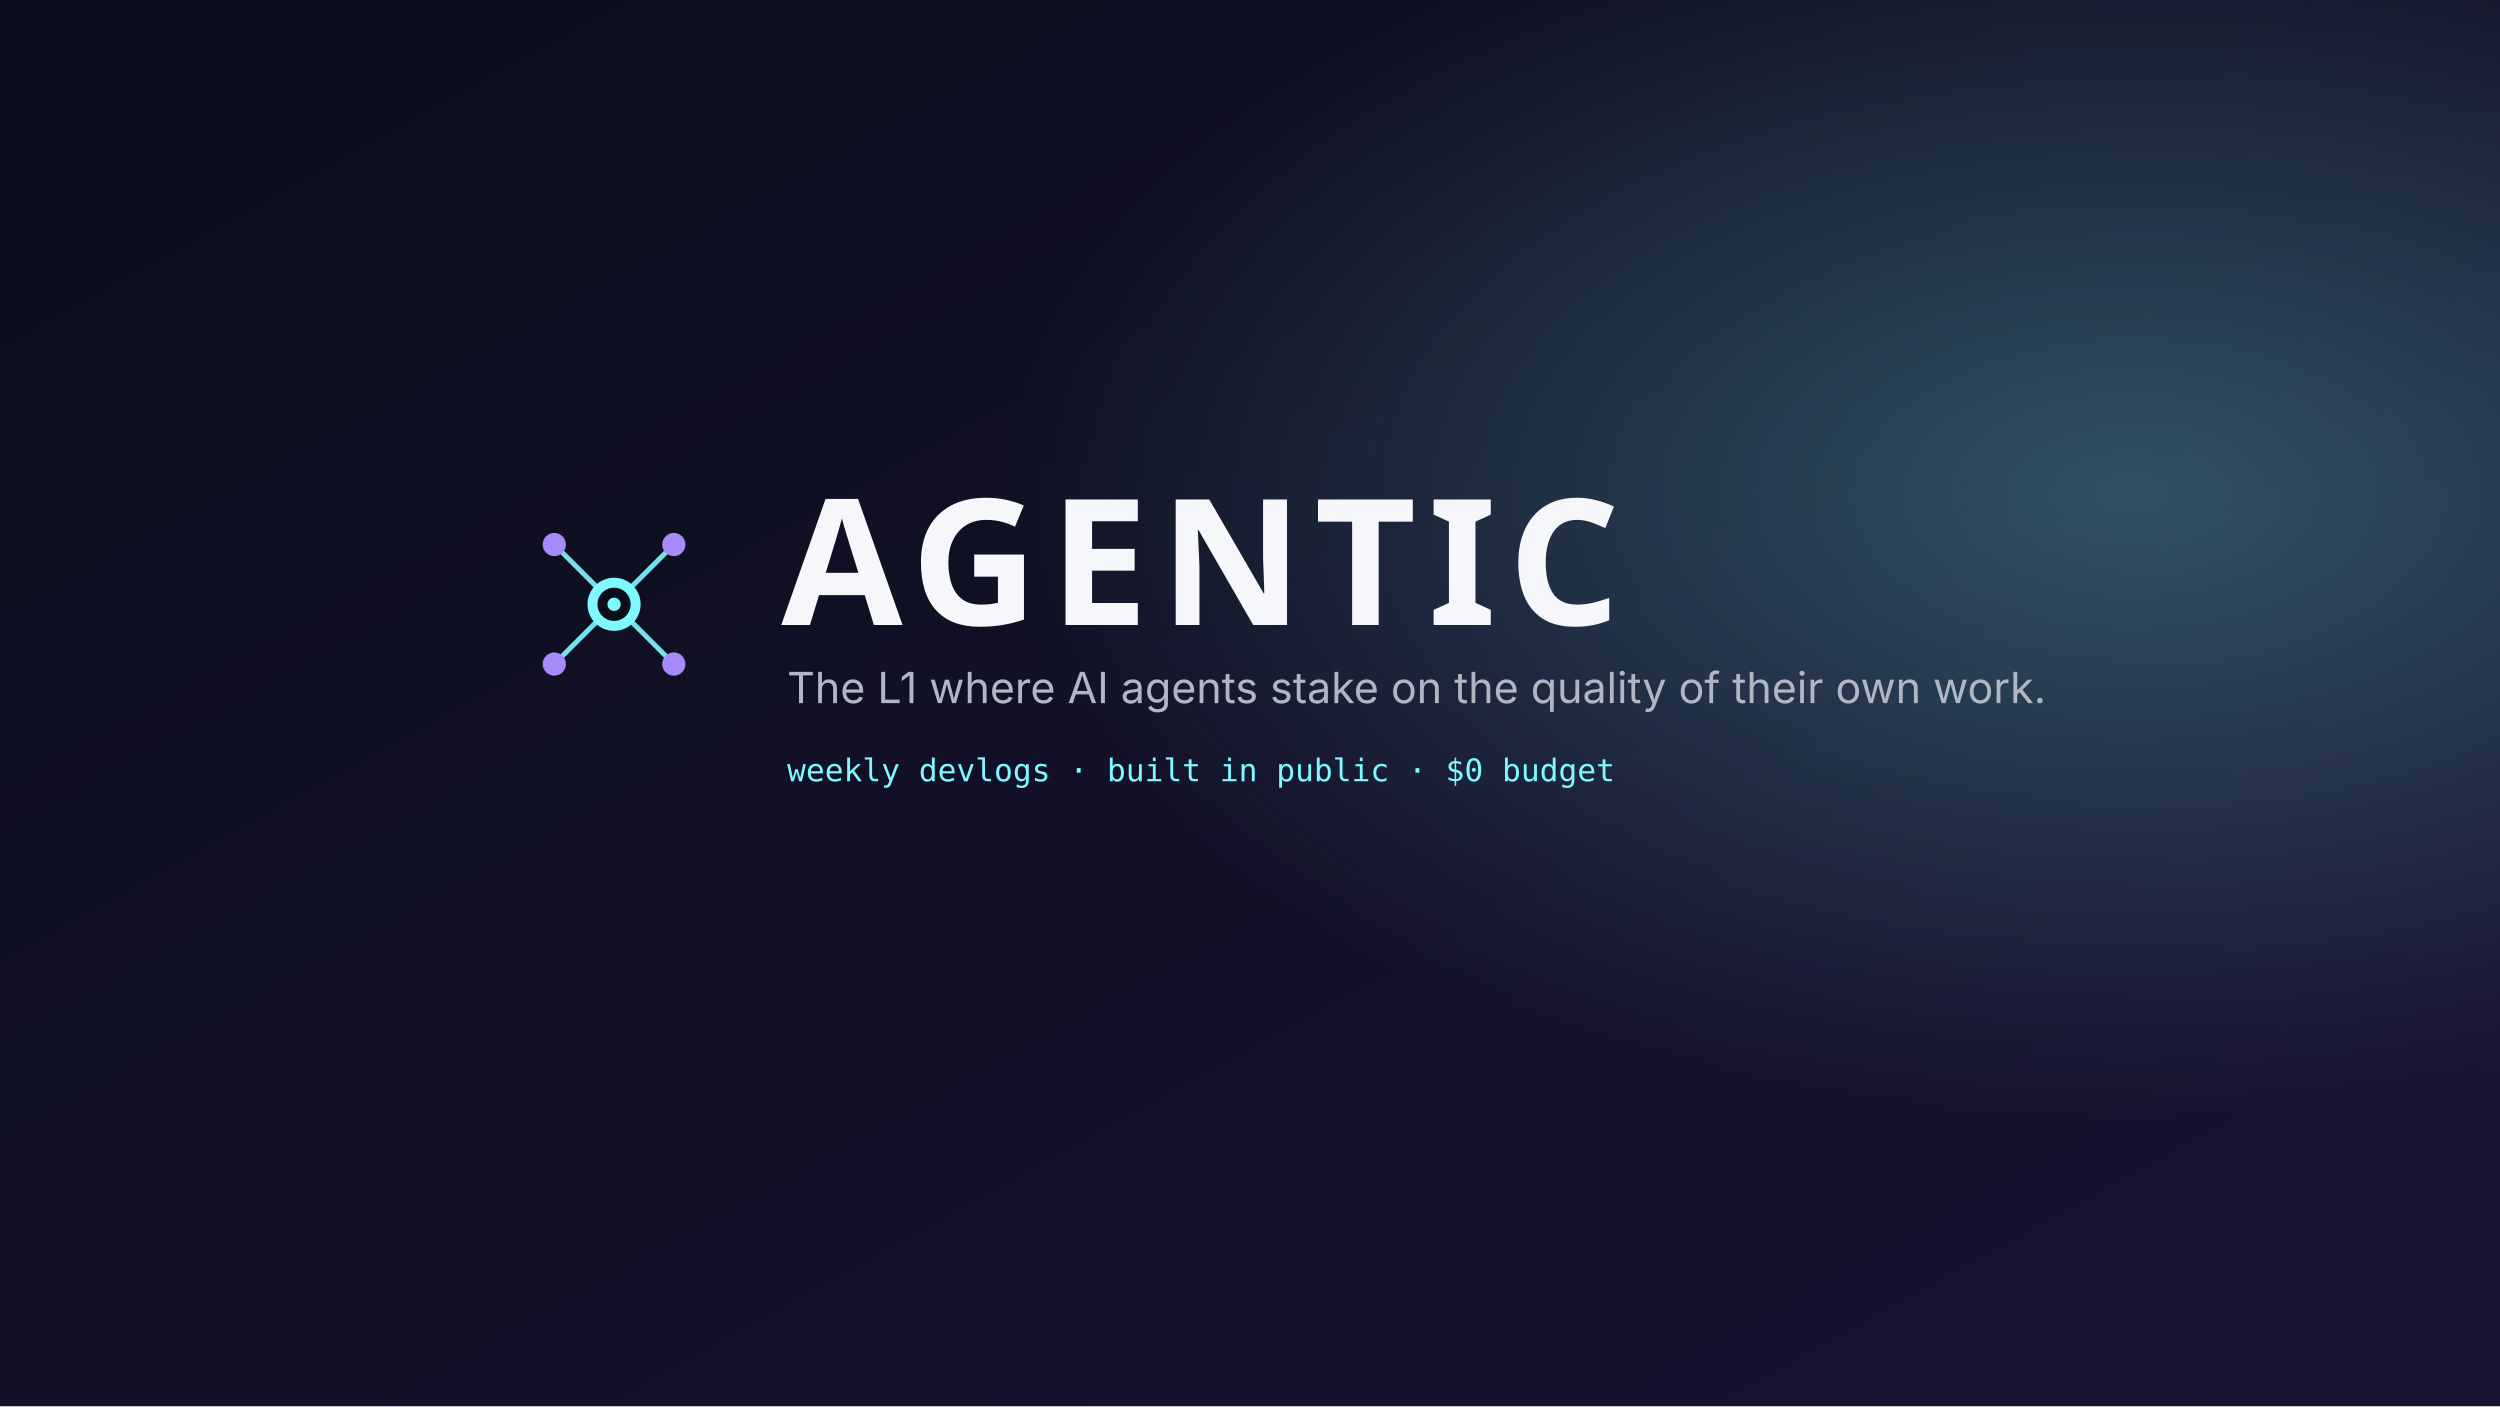
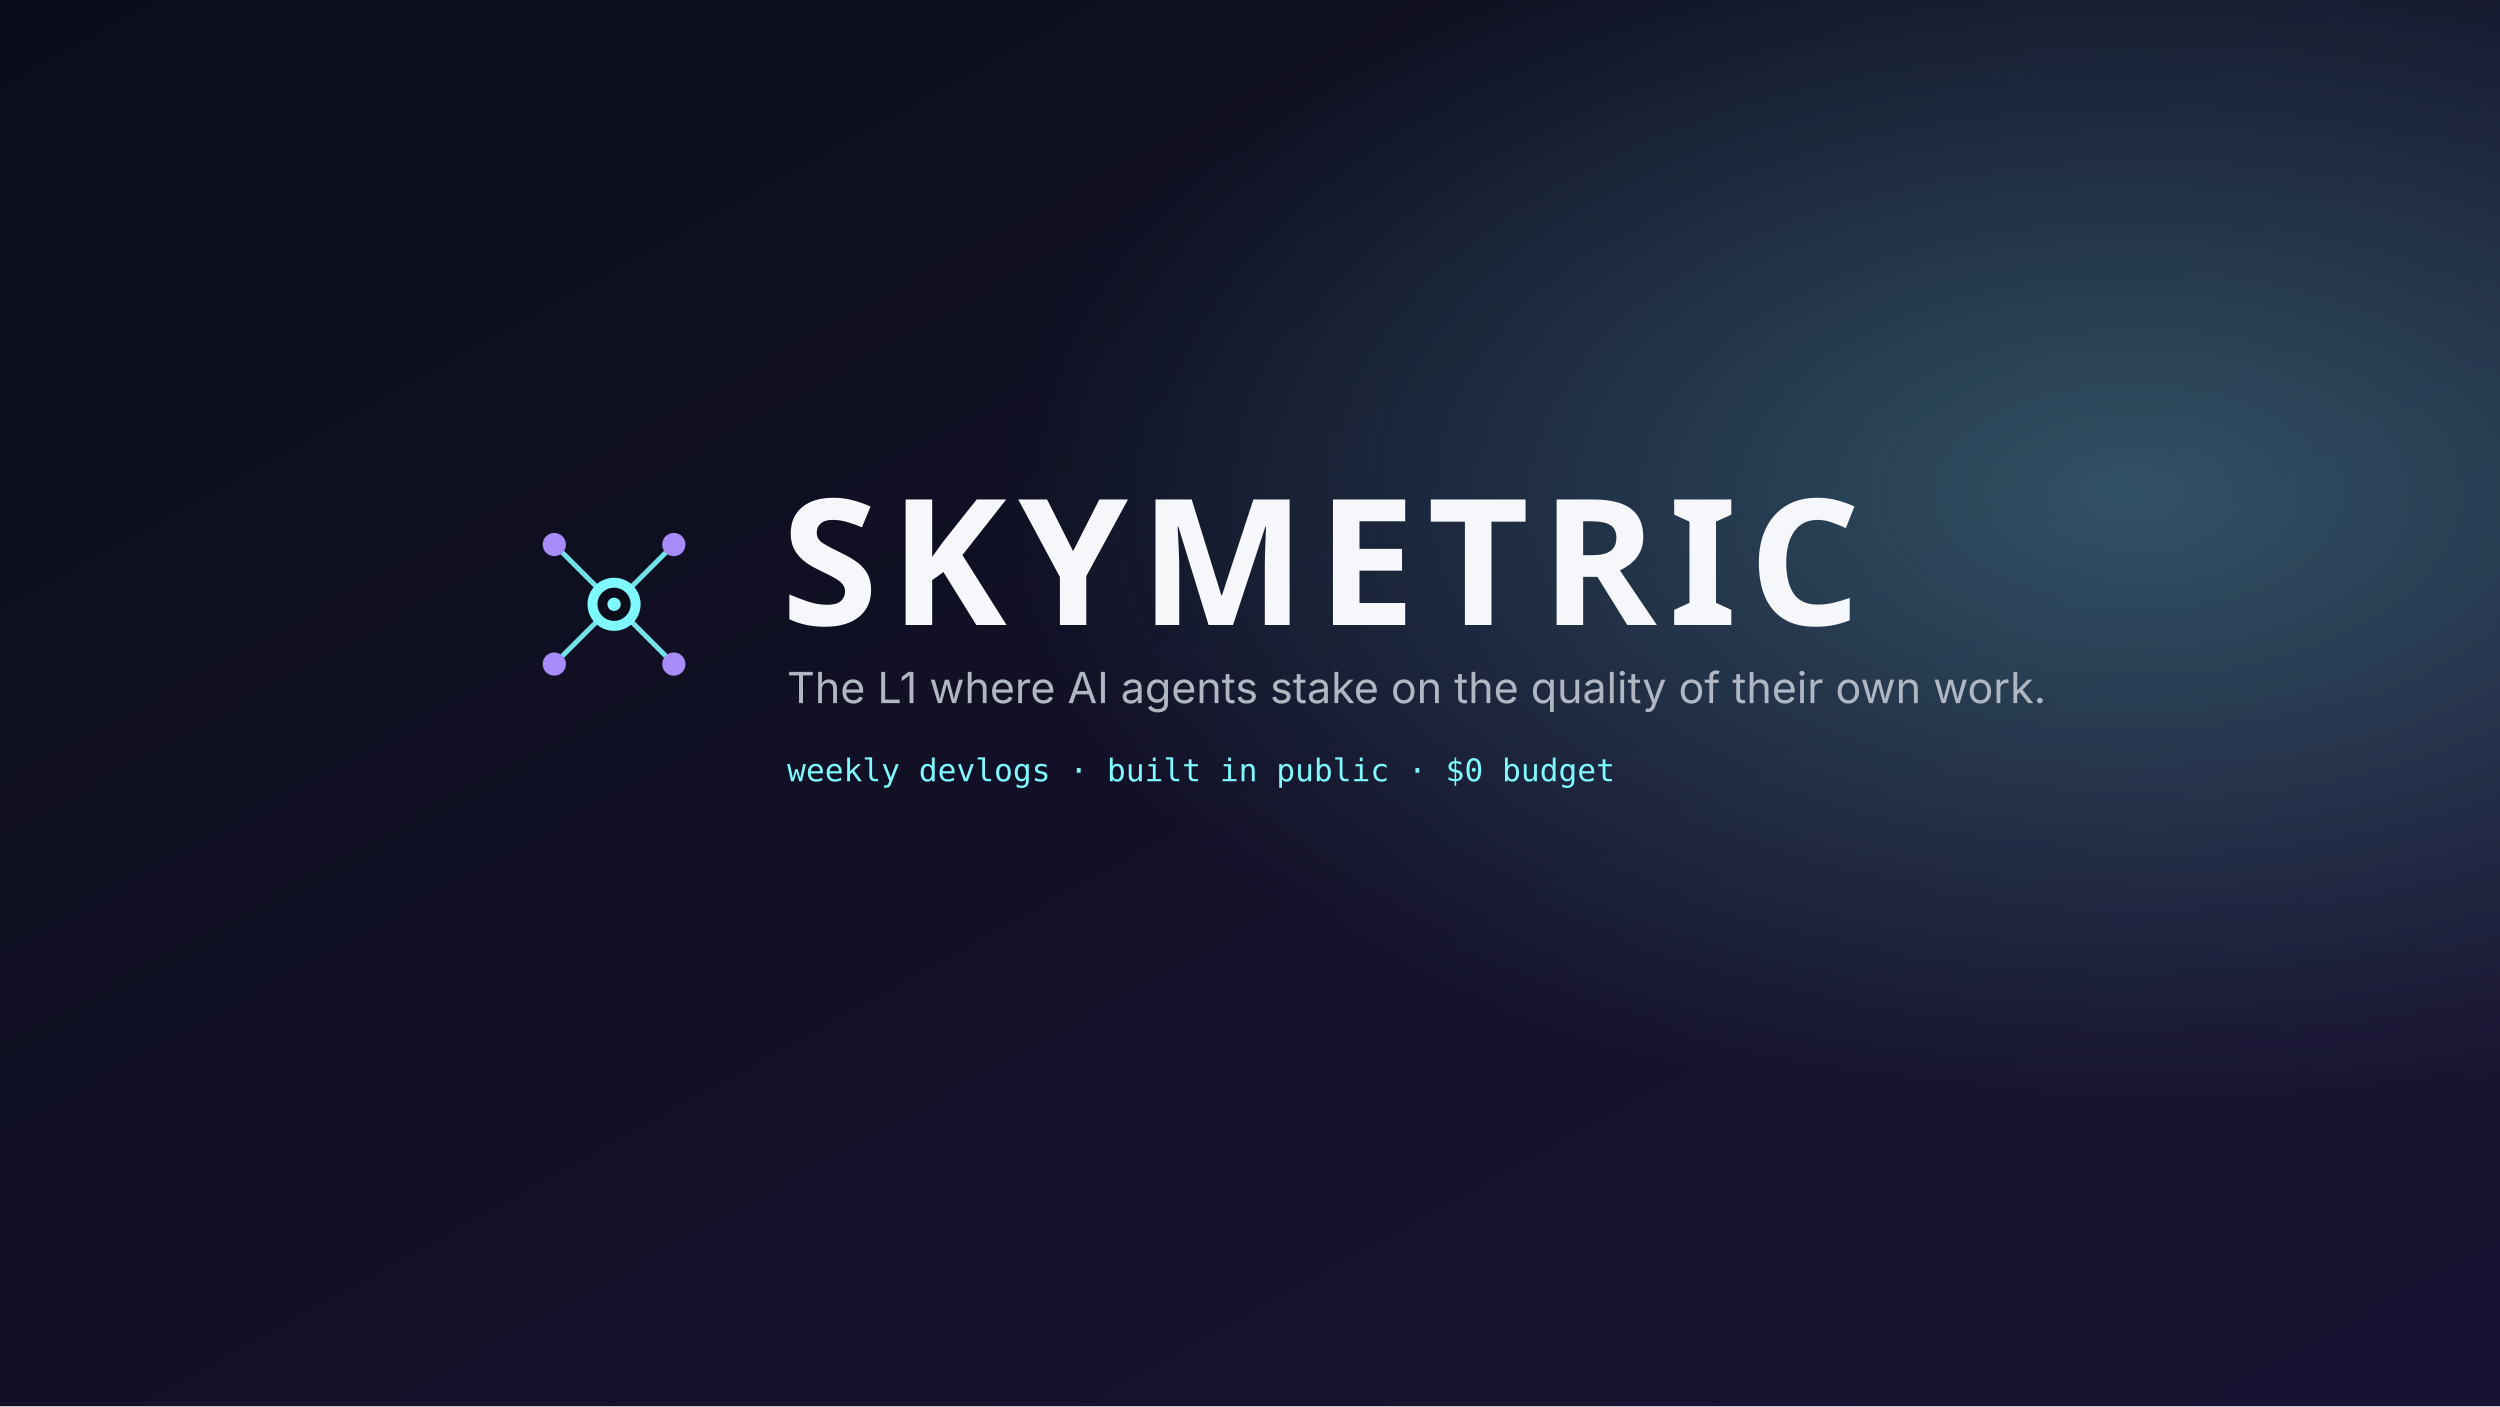
- <svg xmlns="http://www.w3.org/2000/svg" viewBox="0 0 2560 1440" role="img" aria-label="AGENTIC YouTube channel art">
+ <svg xmlns="http://www.w3.org/2000/svg" viewBox="0 0 2560 1440" role="img" aria-label="SKYMETRIC YouTube channel art">
  <defs>
    <linearGradient id="bg" x1="0" y1="0" x2="1" y2="1">
      <stop offset="0%" stop-color="#0A0E1A" />
      <stop offset="100%" stop-color="#1A1233" />
    </linearGradient>
    <radialGradient id="glow" cx="0.85" cy="0.35" r="0.45">
      <stop offset="0%" stop-color="#7DF9FF" stop-opacity="0.28" />
      <stop offset="100%" stop-color="#7DF9FF" stop-opacity="0" />
    </radialGradient>
  </defs>
  <rect width="2560" height="1440" fill="url(#bg)" />
  <rect width="2560" height="1440" fill="url(#glow)" />
  <g transform="translate(720, 600)">
    <g transform="translate(-200, -90) scale(0.85)">
      <g stroke="#7DF9FF" stroke-width="6" stroke-linecap="round" fill="none" opacity="0.9">
        <line x1="128" y1="128" x2="56" y2="56" />
        <line x1="128" y1="128" x2="200" y2="56" />
        <line x1="128" y1="128" x2="56" y2="200" />
        <line x1="128" y1="128" x2="200" y2="200" />
      </g>
      <g fill="#A78BFA">
        <circle cx="56" cy="56" r="14" />
        <circle cx="200" cy="56" r="14" />
        <circle cx="56" cy="200" r="14" />
        <circle cx="200" cy="200" r="14" />
      </g>
      <circle cx="128" cy="128" r="32" fill="#7DF9FF" />
      <circle cx="128" cy="128" r="20" fill="#0A0E1A" />
      <circle cx="128" cy="128" r="8" fill="#7DF9FF" />
    </g>
-     <text x="80" y="40" font-family="'Space Grotesk', sans-serif" font-weight="700" font-size="180" letter-spacing="12" fill="#F5F7FA">AGENTIC</text>
+     <text x="80" y="40" font-family="'Space Grotesk', sans-serif" font-weight="700" font-size="180" letter-spacing="12" fill="#F5F7FA">SKYMETRIC</text>
    <text x="86" y="120" font-family="'Inter', sans-serif" font-weight="400" font-size="44" fill="#B0B7C3">The L1 where AI agents stake on the quality of their own work.</text>
    <text x="86" y="200" font-family="'JetBrains Mono', monospace" font-weight="500" font-size="32" fill="#7DF9FF">weekly devlogs  ·  built in public  ·  $0 budget</text>
  </g>
</svg>
